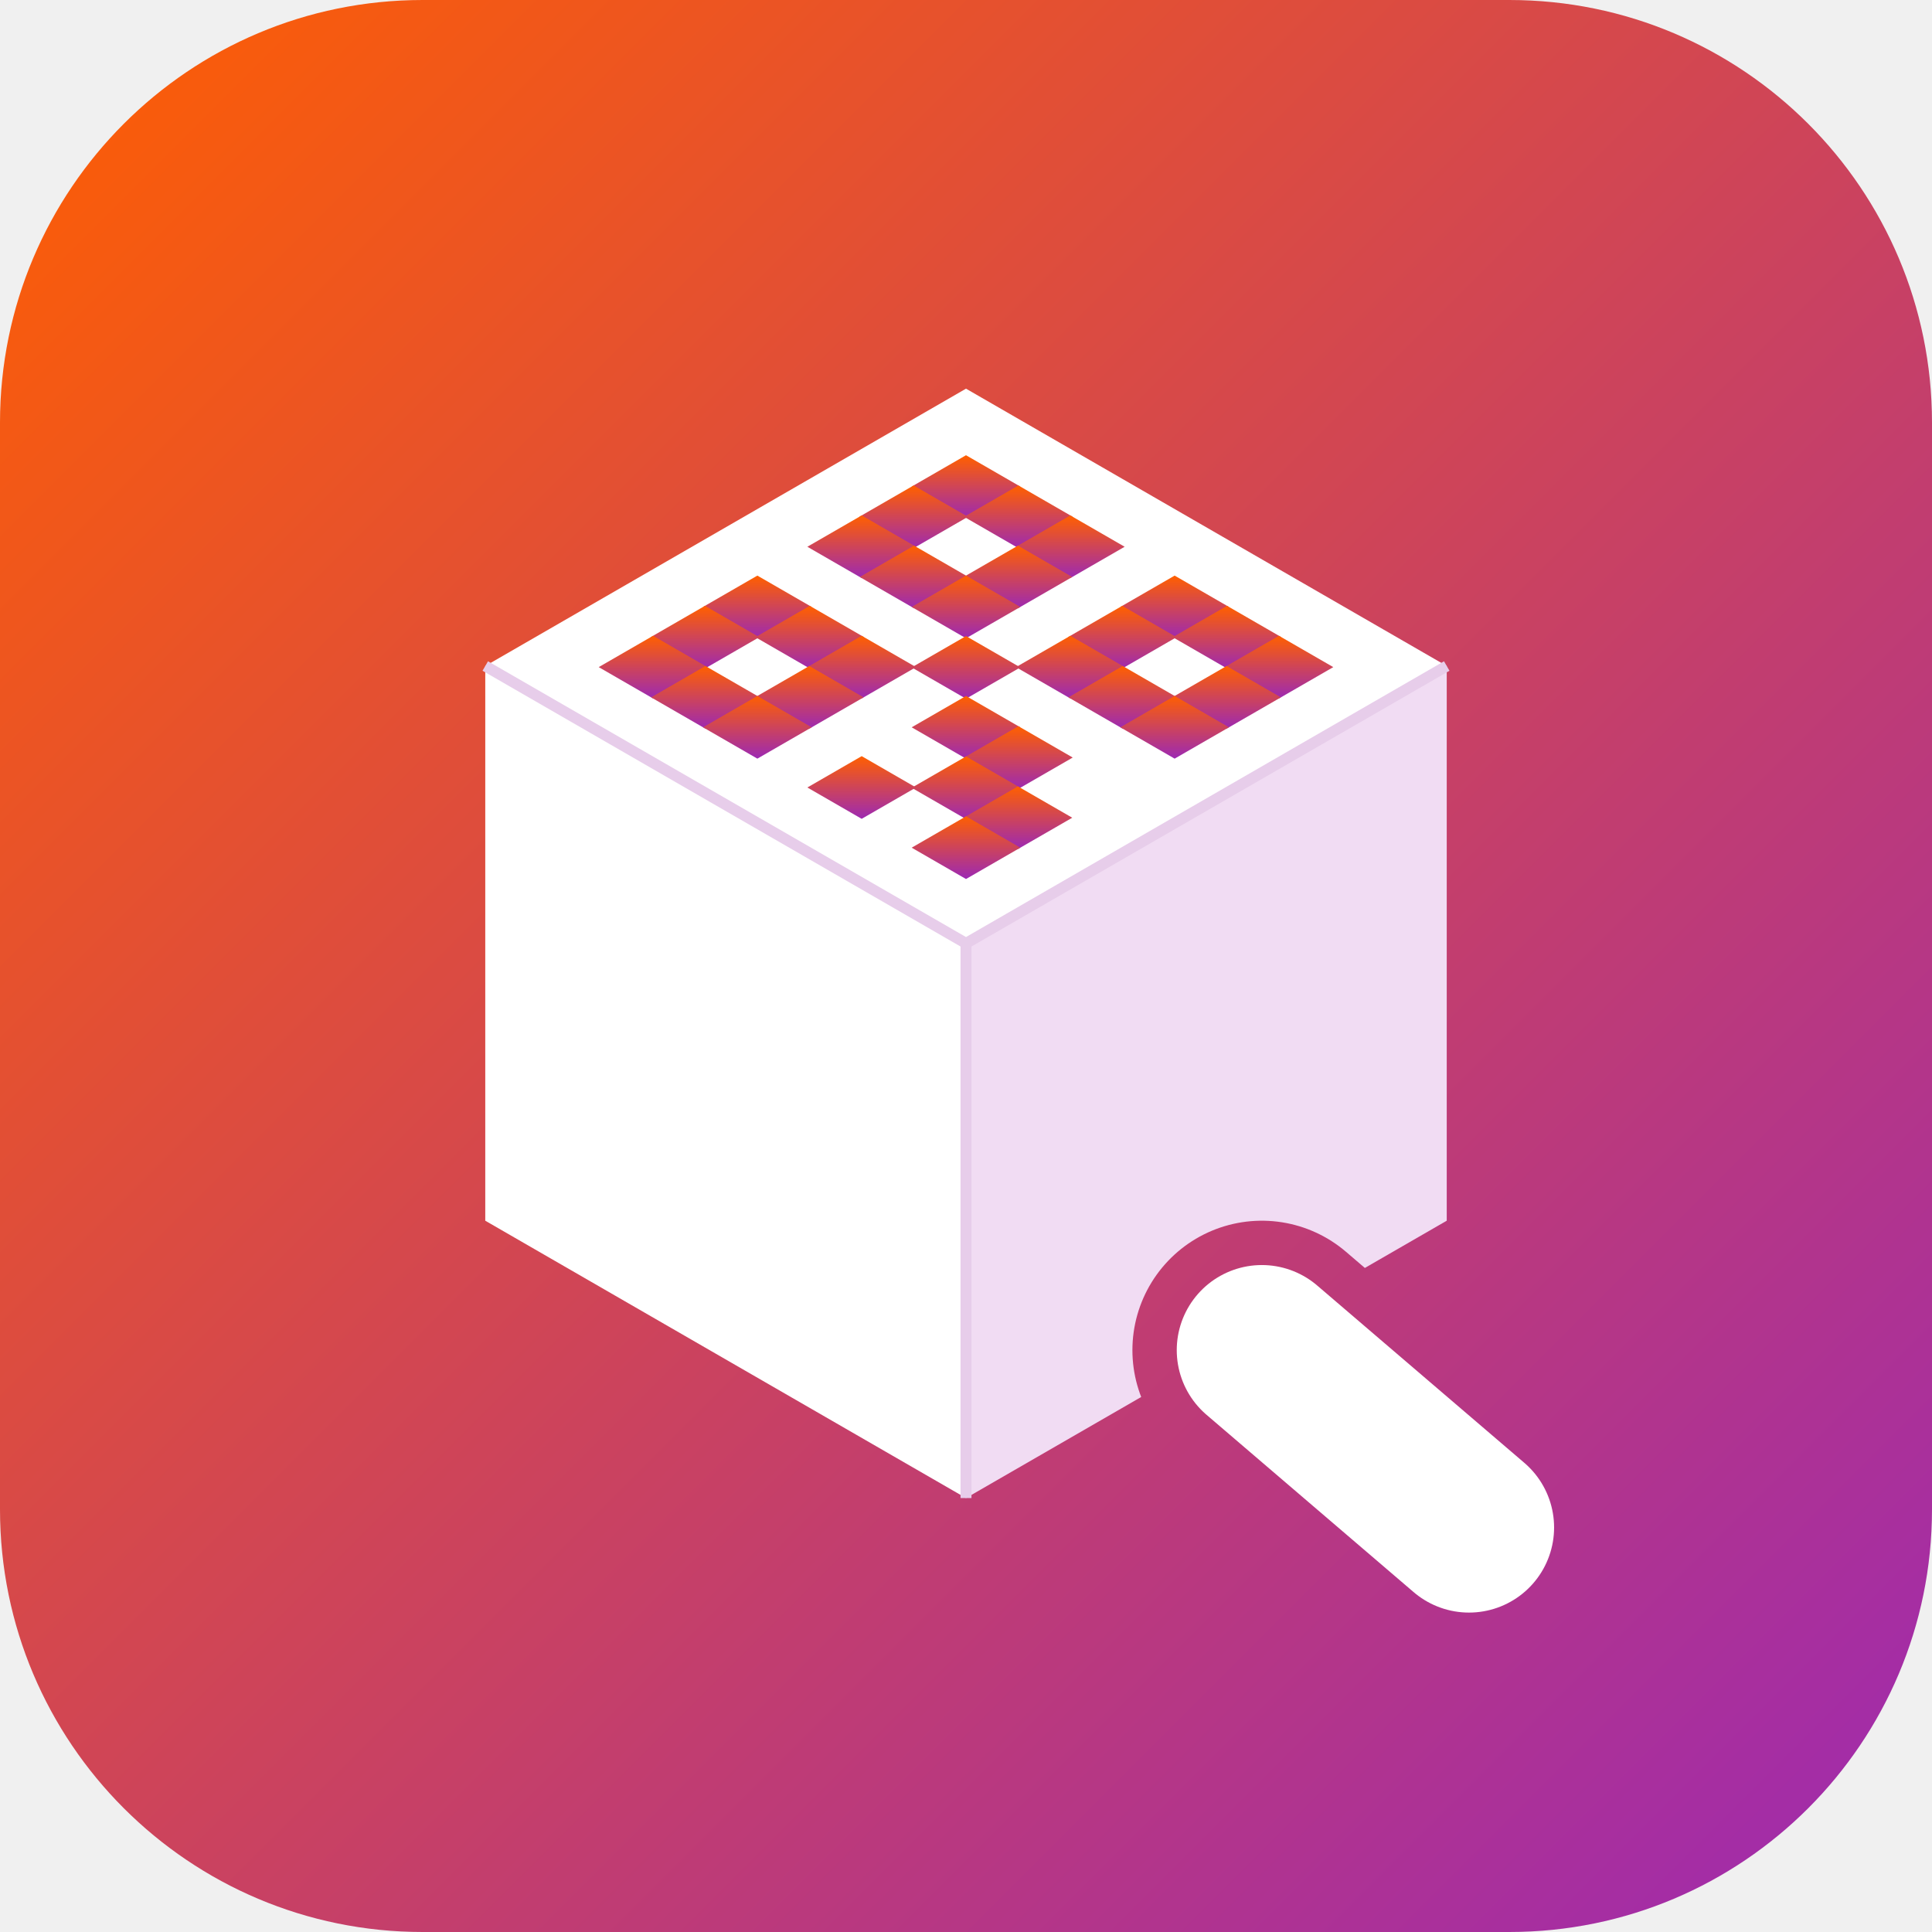
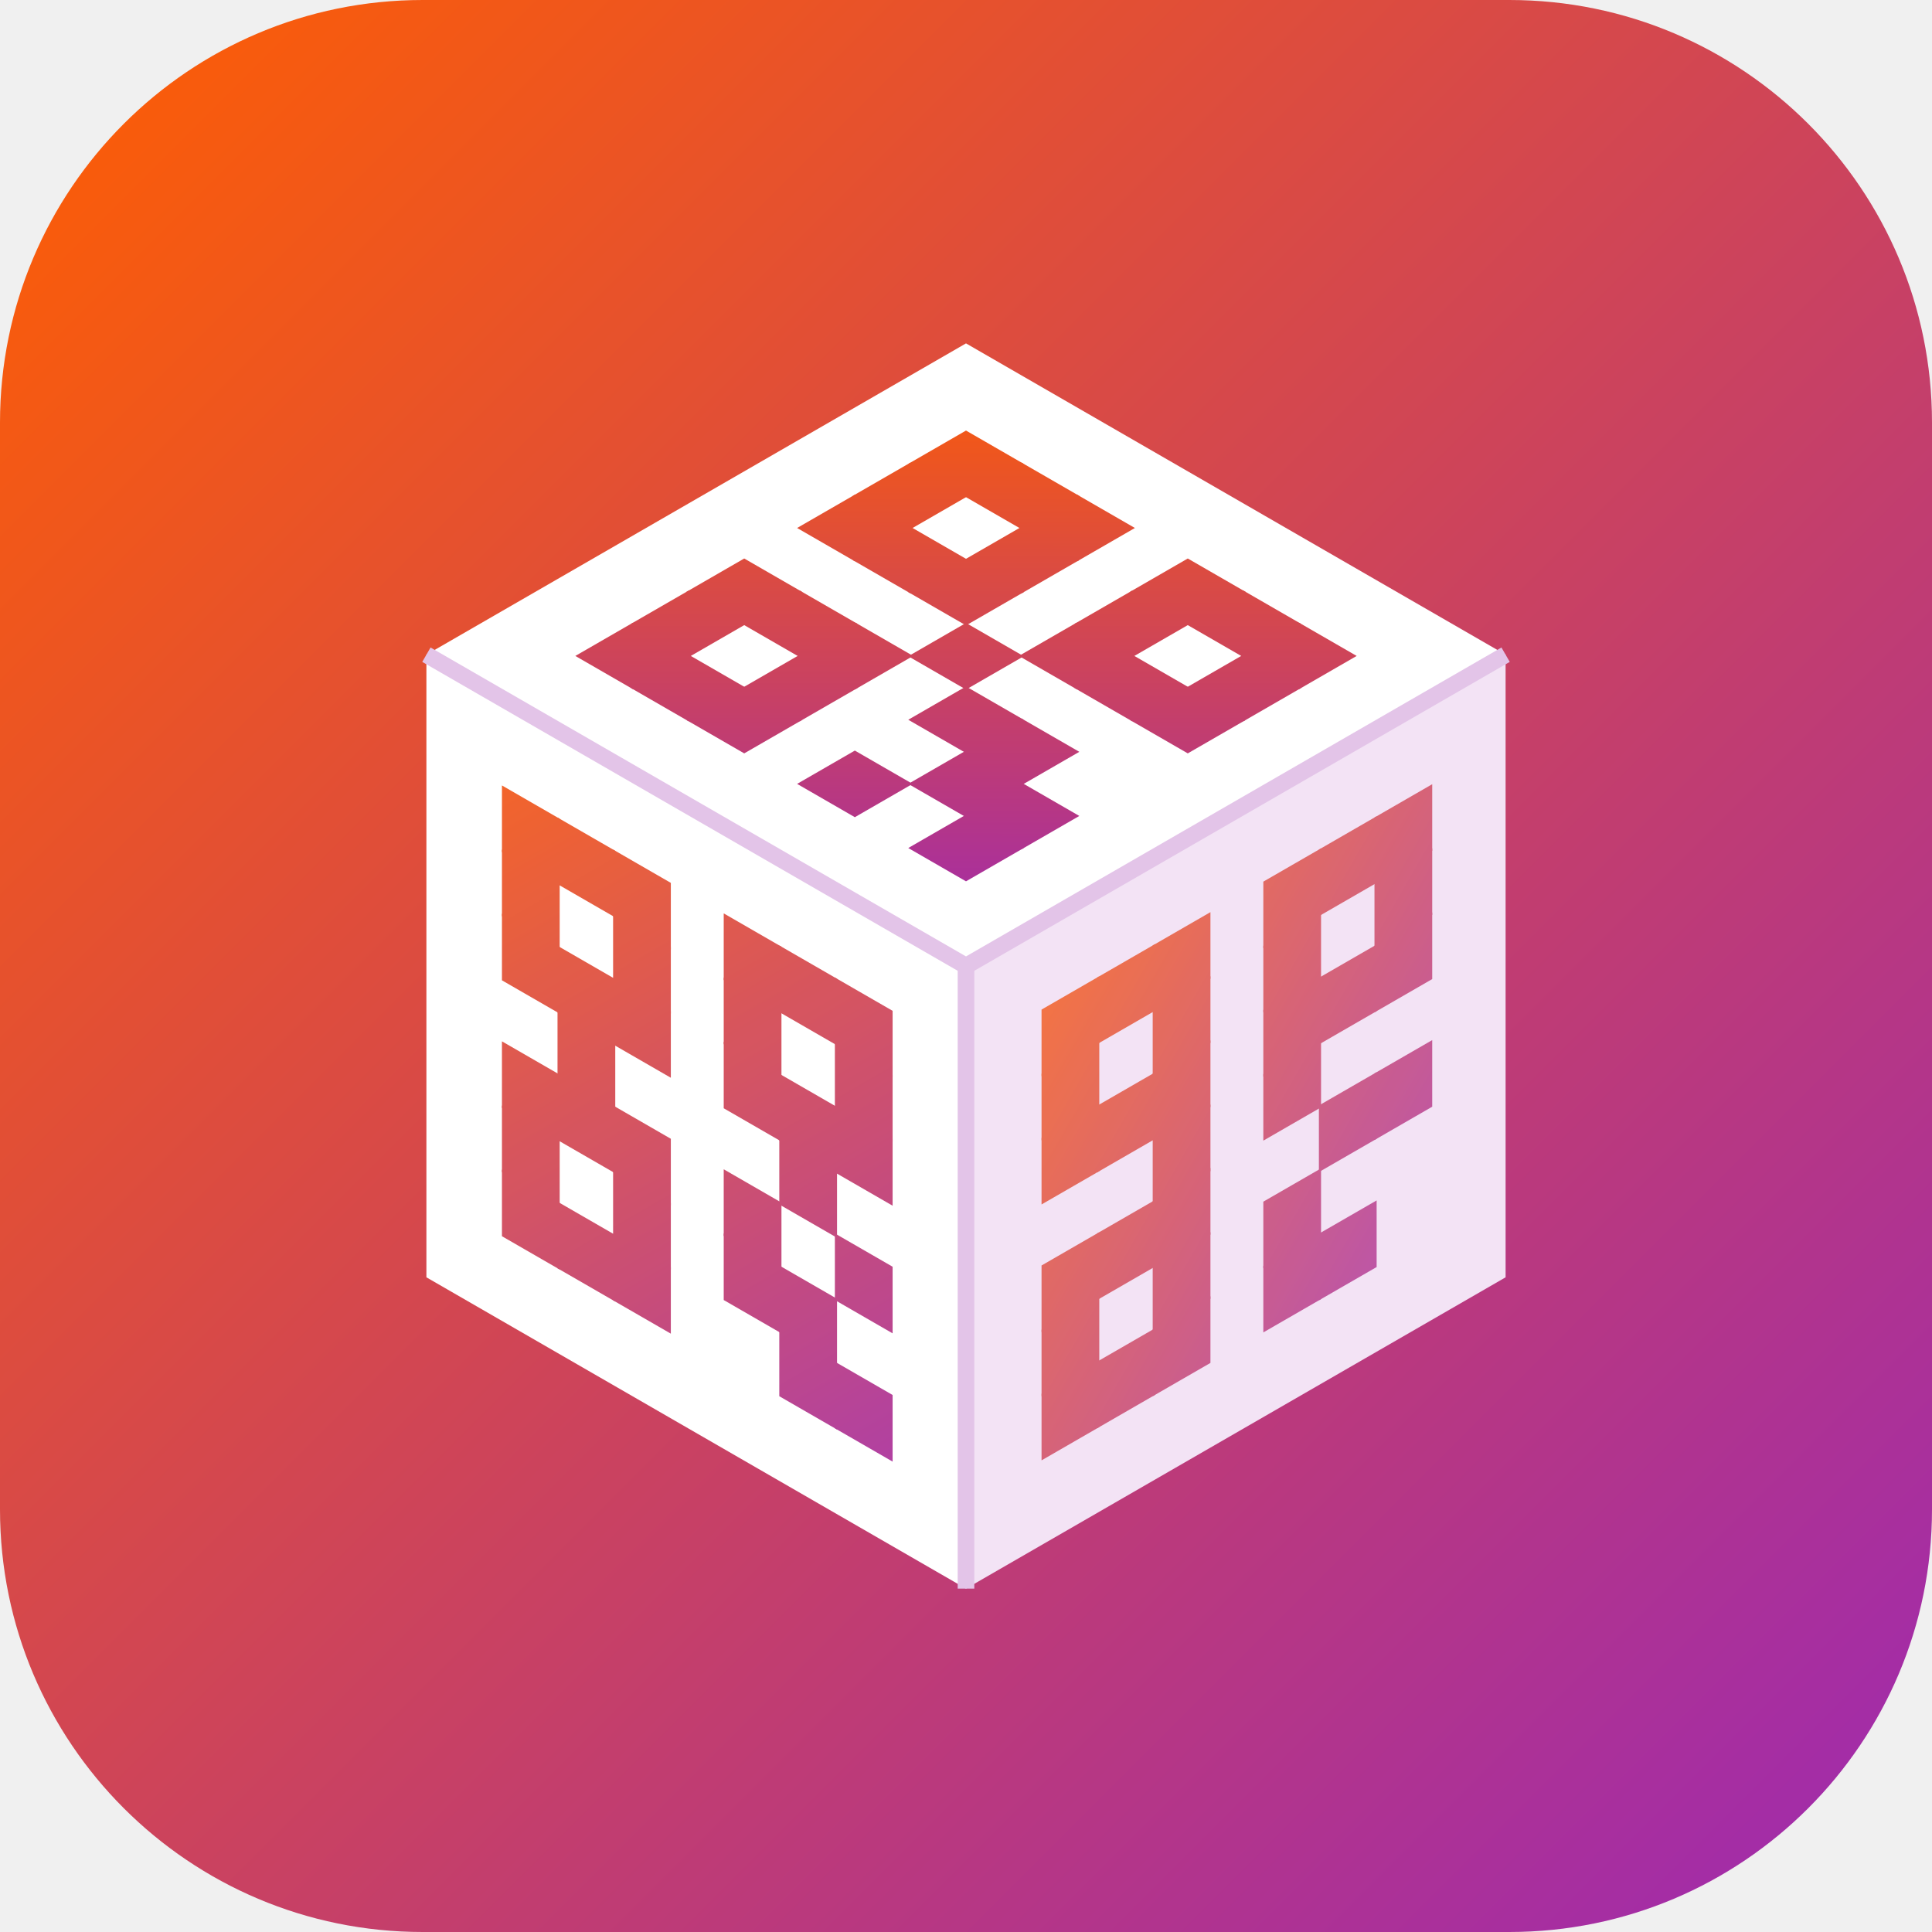
<svg xmlns="http://www.w3.org/2000/svg" viewBox="0 0 512 512" width="512" height="512">
  <defs>
-     <linearGradient id="g" x1="0" y1="0" x2="1" y2="1">
+     <linearGradient id="g" x1="0" y1="0" x2="1" y2="1" gradientUnits="userSpaceOnUse">
      <stop offset="0" stop-color="#ff5f00" />
      <stop offset="1" stop-color="#9d29b2" />
    </linearGradient>
    <linearGradient id="bg" x1="0" y1="0" x2="512" y2="512" gradientUnits="userSpaceOnUse">
      <stop offset="0" stop-color="#ff5f00" />
      <stop offset="1" stop-color="#9d29b2" />
    </linearGradient>
  </defs>
  <rect width="512" height="512" rx="112" fill="url(#bg)" />
-   <polygon points="128.6,176.5 256.0,250.0 256.0,397.0 128.6,323.5" fill="#ffffff" />
-   <polygon points="256.0,250.0 383.4,176.5 383.4,323.5 256.0,397.0" fill="#f1dcf3" />
-   <polygon points="256.0,103.0 383.4,176.5 256.0,250.0 128.6,176.5" fill="#ffffff" />
-   <polyline points="128.6,176.5 256.0,250.0 383.4,176.5" fill="none" stroke="#e7cdea" stroke-width="2.9" />
-   <line x1="256.0" y1="250.0" x2="256.0" y2="397.0" stroke="#e7cdea" stroke-width="2.9" />
-   <g transform="matrix(127.40 73.50 -127.40 73.50 256.0 103.0)" fill="url(#g)">
-     <rect x="0.12" y="0.12" width="0.113" height="0.113" />
-     <rect x="0.229" y="0.12" width="0.113" height="0.113" />
-     <rect x="0.337" y="0.12" width="0.113" height="0.113" />
-     <rect x="0.554" y="0.12" width="0.113" height="0.113" />
-     <rect x="0.663" y="0.12" width="0.113" height="0.113" />
-     <rect x="0.771" y="0.12" width="0.113" height="0.113" />
-     <rect x="0.12" y="0.229" width="0.113" height="0.113" />
-     <rect x="0.337" y="0.229" width="0.113" height="0.113" />
-     <rect x="0.554" y="0.229" width="0.113" height="0.113" />
-     <rect x="0.771" y="0.229" width="0.113" height="0.113" />
-     <rect x="0.12" y="0.337" width="0.113" height="0.113" />
-     <rect x="0.229" y="0.337" width="0.113" height="0.113" />
-     <rect x="0.337" y="0.337" width="0.113" height="0.113" />
-     <rect x="0.554" y="0.337" width="0.113" height="0.113" />
-     <rect x="0.663" y="0.337" width="0.113" height="0.113" />
-     <rect x="0.771" y="0.337" width="0.113" height="0.113" />
-     <rect x="0.446" y="0.446" width="0.113" height="0.113" />
-     <rect x="0.12" y="0.554" width="0.113" height="0.113" />
-     <rect x="0.229" y="0.554" width="0.113" height="0.113" />
-     <rect x="0.337" y="0.554" width="0.113" height="0.113" />
-     <rect x="0.554" y="0.554" width="0.113" height="0.113" />
-     <rect x="0.663" y="0.554" width="0.113" height="0.113" />
-     <rect x="0.12" y="0.663" width="0.113" height="0.113" />
-     <rect x="0.337" y="0.663" width="0.113" height="0.113" />
-     <rect x="0.663" y="0.663" width="0.113" height="0.113" />
-     <rect x="0.771" y="0.663" width="0.113" height="0.113" />
-     <rect x="0.12" y="0.771" width="0.113" height="0.113" />
-     <rect x="0.229" y="0.771" width="0.113" height="0.113" />
-     <rect x="0.337" y="0.771" width="0.113" height="0.113" />
-     <rect x="0.554" y="0.771" width="0.113" height="0.113" />
-     <rect x="0.771" y="0.771" width="0.113" height="0.113" />
+   <polygon points="113.0,173.5 256.0,256.0 256.0,421.0 113.0,338.5" fill="#ffffff" />
+   <polygon points="256.0,256.0 399.0,173.5 399.0,338.5 256.0,421.0" fill="#f3e3f5" />
+   <polygon points="256.0,91.0 399.0,173.5 256.0,256.0 113.0,173.5" fill="#ffffff" />
+   <g transform="matrix(143.00 82.50 -143.00 82.50 256.0 91.0)" fill="url(#g)">
+     <rect x="0.14" y="0.14" width="0.107" height="0.107" />
+     <rect x="0.243" y="0.14" width="0.107" height="0.107" />
+     <rect x="0.346" y="0.14" width="0.107" height="0.107" />
+     <rect x="0.551" y="0.14" width="0.107" height="0.107" />
+     <rect x="0.654" y="0.14" width="0.107" height="0.107" />
+     <rect x="0.757" y="0.14" width="0.107" height="0.107" />
+     <rect x="0.14" y="0.243" width="0.107" height="0.107" />
+     <rect x="0.346" y="0.243" width="0.107" height="0.107" />
+     <rect x="0.551" y="0.243" width="0.107" height="0.107" />
+     <rect x="0.757" y="0.243" width="0.107" height="0.107" />
+     <rect x="0.14" y="0.346" width="0.107" height="0.107" />
+     <rect x="0.243" y="0.346" width="0.107" height="0.107" />
+     <rect x="0.346" y="0.346" width="0.107" height="0.107" />
+     <rect x="0.551" y="0.346" width="0.107" height="0.107" />
+     <rect x="0.654" y="0.346" width="0.107" height="0.107" />
+     <rect x="0.757" y="0.346" width="0.107" height="0.107" />
+     <rect x="0.449" y="0.449" width="0.107" height="0.107" />
+     <rect x="0.14" y="0.551" width="0.107" height="0.107" />
+     <rect x="0.243" y="0.551" width="0.107" height="0.107" />
+     <rect x="0.346" y="0.551" width="0.107" height="0.107" />
+     <rect x="0.551" y="0.551" width="0.107" height="0.107" />
+     <rect x="0.654" y="0.551" width="0.107" height="0.107" />
+     <rect x="0.14" y="0.654" width="0.107" height="0.107" />
+     <rect x="0.346" y="0.654" width="0.107" height="0.107" />
+     <rect x="0.654" y="0.654" width="0.107" height="0.107" />
+     <rect x="0.757" y="0.654" width="0.107" height="0.107" />
+     <rect x="0.14" y="0.757" width="0.107" height="0.107" />
+     <rect x="0.243" y="0.757" width="0.107" height="0.107" />
+     <rect x="0.346" y="0.757" width="0.107" height="0.107" />
+     <rect x="0.551" y="0.757" width="0.107" height="0.107" />
+     <rect x="0.757" y="0.757" width="0.107" height="0.107" />
  </g>
-   <line x1="334.4" y1="357.8" x2="389.3" y2="404.8" stroke="url(#bg)" stroke-width="68.6" stroke-linecap="round" />
-   <line x1="334.4" y1="357.8" x2="389.3" y2="404.8" stroke="#ffffff" stroke-width="45.1" stroke-linecap="round" />
+   <g transform="matrix(143.00 82.50 0.00 165.00 113.0 173.5)" fill="url(#g)" opacity=".92">
+     <rect x="0.14" y="0.14" width="0.107" height="0.107" />
+     <rect x="0.243" y="0.14" width="0.107" height="0.107" />
+     <rect x="0.346" y="0.14" width="0.107" height="0.107" />
+     <rect x="0.551" y="0.14" width="0.107" height="0.107" />
+     <rect x="0.654" y="0.14" width="0.107" height="0.107" />
+     <rect x="0.757" y="0.14" width="0.107" height="0.107" />
+     <rect x="0.14" y="0.243" width="0.107" height="0.107" />
+     <rect x="0.346" y="0.243" width="0.107" height="0.107" />
+     <rect x="0.551" y="0.243" width="0.107" height="0.107" />
+     <rect x="0.757" y="0.243" width="0.107" height="0.107" />
+     <rect x="0.14" y="0.346" width="0.107" height="0.107" />
+     <rect x="0.243" y="0.346" width="0.107" height="0.107" />
+     <rect x="0.346" y="0.346" width="0.107" height="0.107" />
+     <rect x="0.551" y="0.346" width="0.107" height="0.107" />
+     <rect x="0.654" y="0.346" width="0.107" height="0.107" />
+     <rect x="0.757" y="0.346" width="0.107" height="0.107" />
+     <rect x="0.243" y="0.449" width="0.107" height="0.107" />
+     <rect x="0.654" y="0.449" width="0.107" height="0.107" />
+     <rect x="0.14" y="0.551" width="0.107" height="0.107" />
+     <rect x="0.243" y="0.551" width="0.107" height="0.107" />
+     <rect x="0.346" y="0.551" width="0.107" height="0.107" />
+     <rect x="0.551" y="0.551" width="0.107" height="0.107" />
+     <rect x="0.757" y="0.551" width="0.107" height="0.107" />
+     <rect x="0.14" y="0.654" width="0.107" height="0.107" />
+     <rect x="0.346" y="0.654" width="0.107" height="0.107" />
+     <rect x="0.551" y="0.654" width="0.107" height="0.107" />
+     <rect x="0.654" y="0.654" width="0.107" height="0.107" />
+     <rect x="0.14" y="0.757" width="0.107" height="0.107" />
+     <rect x="0.243" y="0.757" width="0.107" height="0.107" />
+     <rect x="0.346" y="0.757" width="0.107" height="0.107" />
+     <rect x="0.654" y="0.757" width="0.107" height="0.107" />
+     <rect x="0.757" y="0.757" width="0.107" height="0.107" />
+   </g>
+   <g transform="matrix(143.00 -82.50 0.00 165.00 256.0 256.0)" fill="url(#g)" opacity=".8">
+     <rect x="0.14" y="0.14" width="0.107" height="0.107" />
+     <rect x="0.243" y="0.14" width="0.107" height="0.107" />
+     <rect x="0.346" y="0.14" width="0.107" height="0.107" />
+     <rect x="0.551" y="0.14" width="0.107" height="0.107" />
+     <rect x="0.654" y="0.14" width="0.107" height="0.107" />
+     <rect x="0.757" y="0.14" width="0.107" height="0.107" />
+     <rect x="0.14" y="0.243" width="0.107" height="0.107" />
+     <rect x="0.346" y="0.243" width="0.107" height="0.107" />
+     <rect x="0.551" y="0.243" width="0.107" height="0.107" />
+     <rect x="0.757" y="0.243" width="0.107" height="0.107" />
+     <rect x="0.14" y="0.346" width="0.107" height="0.107" />
+     <rect x="0.243" y="0.346" width="0.107" height="0.107" />
+     <rect x="0.346" y="0.346" width="0.107" height="0.107" />
+     <rect x="0.551" y="0.346" width="0.107" height="0.107" />
+     <rect x="0.654" y="0.346" width="0.107" height="0.107" />
+     <rect x="0.757" y="0.346" width="0.107" height="0.107" />
+     <rect x="0.346" y="0.449" width="0.107" height="0.107" />
+     <rect x="0.551" y="0.449" width="0.107" height="0.107" />
+     <rect x="0.14" y="0.551" width="0.107" height="0.107" />
+     <rect x="0.243" y="0.551" width="0.107" height="0.107" />
+     <rect x="0.346" y="0.551" width="0.107" height="0.107" />
+     <rect x="0.654" y="0.551" width="0.107" height="0.107" />
+     <rect x="0.757" y="0.551" width="0.107" height="0.107" />
+     <rect x="0.14" y="0.654" width="0.107" height="0.107" />
+     <rect x="0.346" y="0.654" width="0.107" height="0.107" />
+     <rect x="0.551" y="0.654" width="0.107" height="0.107" />
+     <rect x="0.14" y="0.757" width="0.107" height="0.107" />
+     <rect x="0.243" y="0.757" width="0.107" height="0.107" />
+     <rect x="0.346" y="0.757" width="0.107" height="0.107" />
+     <rect x="0.551" y="0.757" width="0.107" height="0.107" />
+     <rect x="0.654" y="0.757" width="0.107" height="0.107" />
+   </g>
+   <polyline points="113.0,173.5 256.0,256.0 399.0,173.5" fill="none" stroke="#e3c4e8" stroke-width="4.4" stroke-linejoin="round" />
+   <polyline points="256.0,256.0 256.0,421.0" fill="none" stroke="#e3c4e8" stroke-width="4.4" />
</svg>
